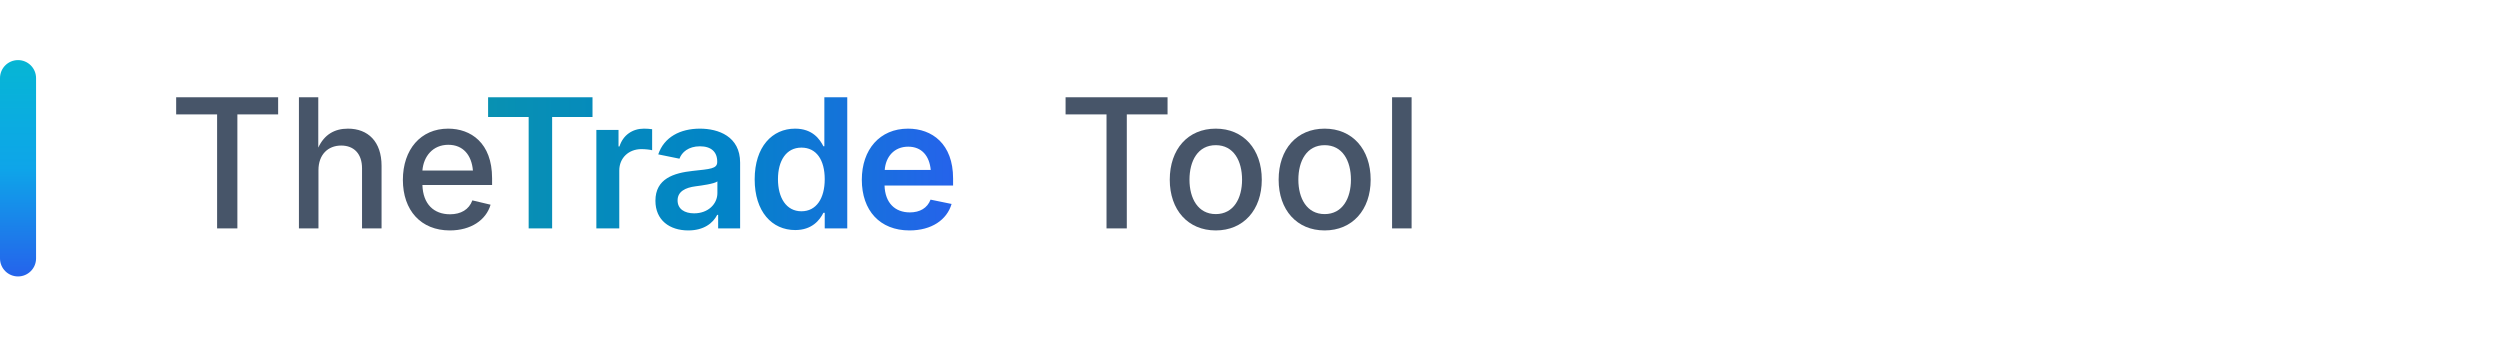
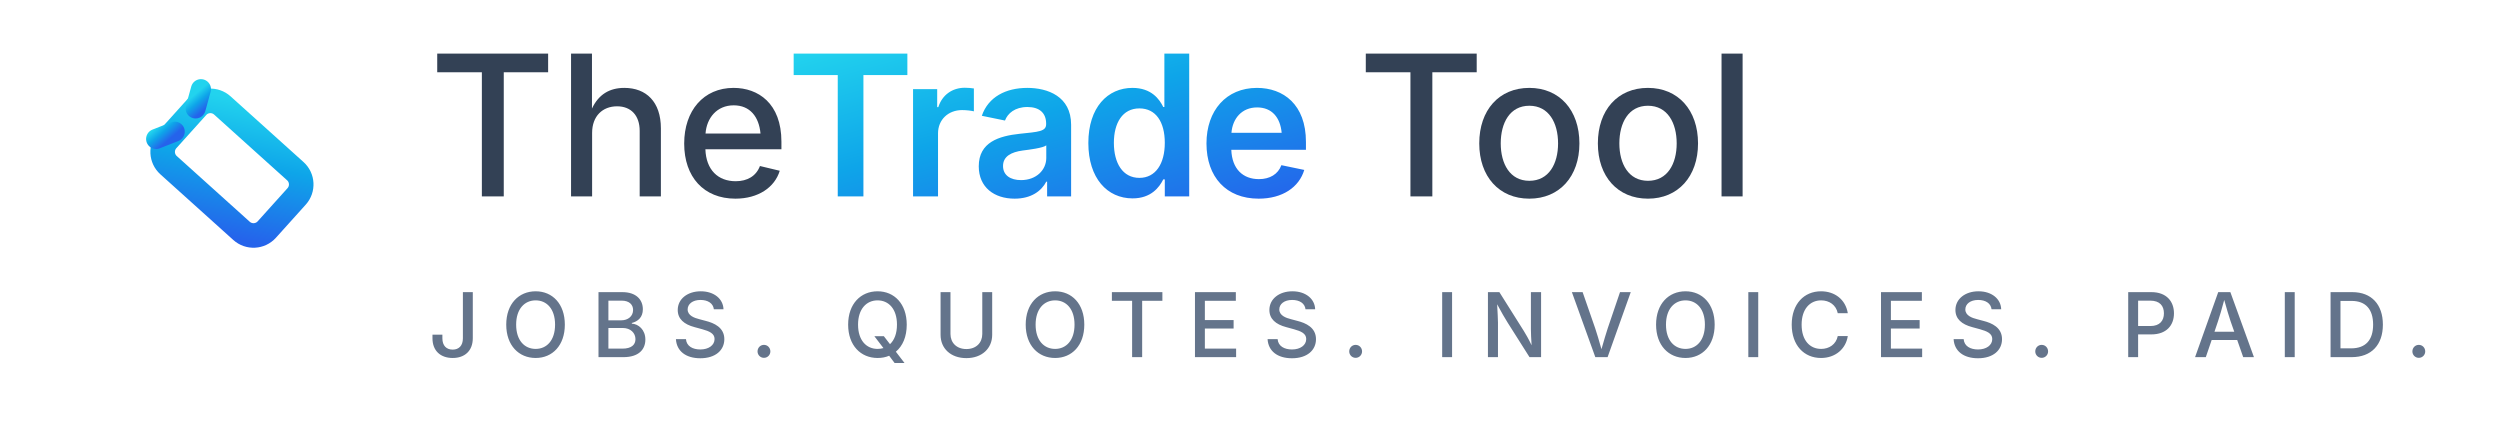
- <svg xmlns="http://www.w3.org/2000/svg" viewBox="0 0 208 28" role="img" aria-label="The Trade Tool">
+ <svg xmlns="http://www.w3.org/2000/svg" viewBox="0 0 280 48" role="img" aria-label="The Trade Tool">
  <defs>
-     <linearGradient id="bar" x1="0" y1="0" x2="0" y2="1">
-       <stop offset="0%" stop-color="#06b6d4" />
-       <stop offset="50%" stop-color="#0ea5e9" />
-       <stop offset="100%" stop-color="#2563eb" />
-     </linearGradient>
-     <linearGradient id="trade" x1="0" y1="0" x2="1" y2="0">
-       <stop offset="0%" stop-color="#0891b2" />
-       <stop offset="50%" stop-color="#0284c7" />
+     <linearGradient id="brand" x1="0%" y1="0%" x2="100%" y2="100%">
+       <stop offset="0%" stop-color="#22d3ee" />
+       <stop offset="45%" stop-color="#0ea5e9" />
      <stop offset="100%" stop-color="#2563eb" />
    </linearGradient>
  </defs>
-   <rect x="0" y="5" width="3" height="18" rx="1.5" fill="url(#bar)" />
-   <text x="14" y="19" font-family="Inter, system-ui, sans-serif" font-size="15" font-weight="500" fill="#475569">The</text>
-   <text x="40" y="19" font-family="Inter, system-ui, sans-serif" font-size="15" font-weight="600" letter-spacing="-0.45" fill="url(#trade)">Trade</text>
-   <text x="88" y="19" font-family="Inter, system-ui, sans-serif" font-size="15" font-weight="500" fill="#475569">Tool</text>
+   <g stroke="url(#brand)" fill="none" stroke-linecap="round" stroke-linejoin="round" transform="translate(22 24) rotate(42) translate(-9 -13)">
+     <rect x="1" y="2" width="15" height="9" rx="2" stroke-width="2.75" />
+     <path d="M1 4.25 0 2.25M1 7.75 0 9.75" stroke-width="2.25" />
+     <path d="M14 11 L14 25" stroke-width="3" />
+   </g>
+   <text x="48" y="22" font-family="Inter, system-ui, sans-serif" font-size="22" font-weight="500" fill="#334155">The</text>
+   <text x="88" y="22" font-family="Inter, system-ui, sans-serif" font-size="22" font-weight="600" letter-spacing="-0.5" fill="url(#brand)">Trade</text>
+   <text x="152" y="22" font-family="Inter, system-ui, sans-serif" font-size="22" font-weight="500" fill="#334155">Tool</text>
+   <text x="48" y="40" font-family="Inter, system-ui, sans-serif" font-size="10" font-weight="500" letter-spacing="0.24em" fill="#64748b">JOBS. QUOTES. INVOICES. PAID.</text>
</svg>
